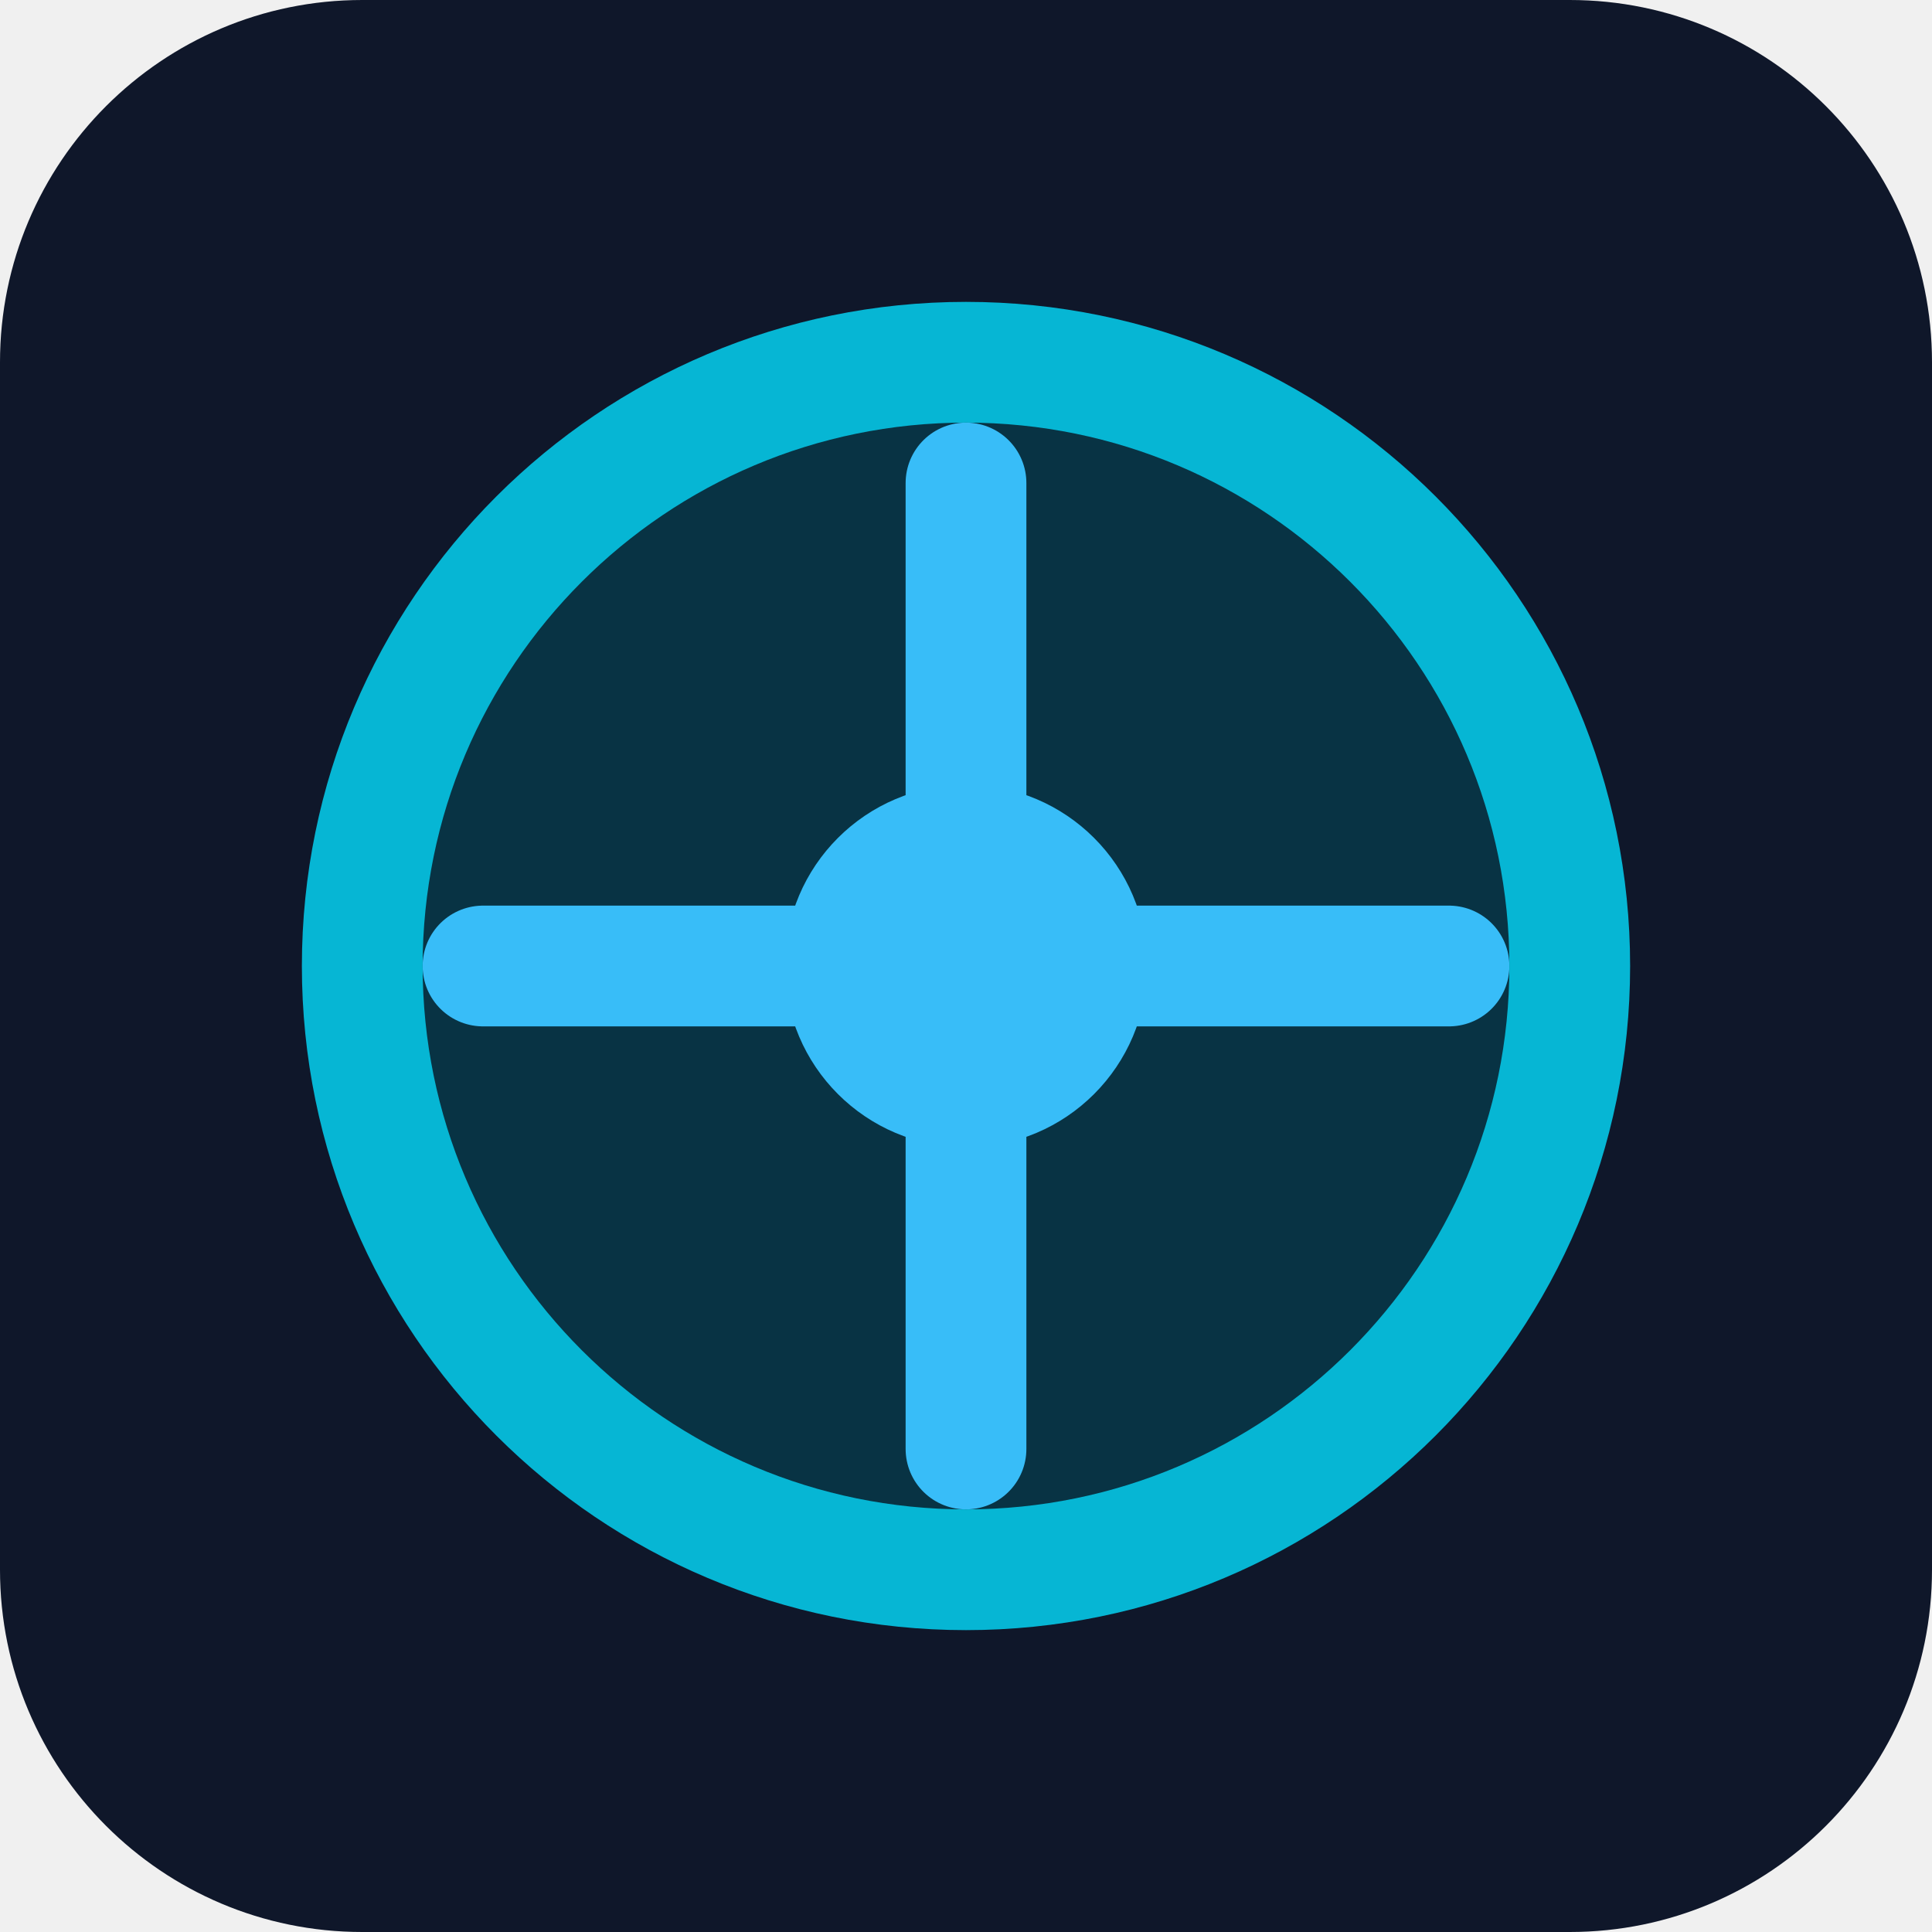
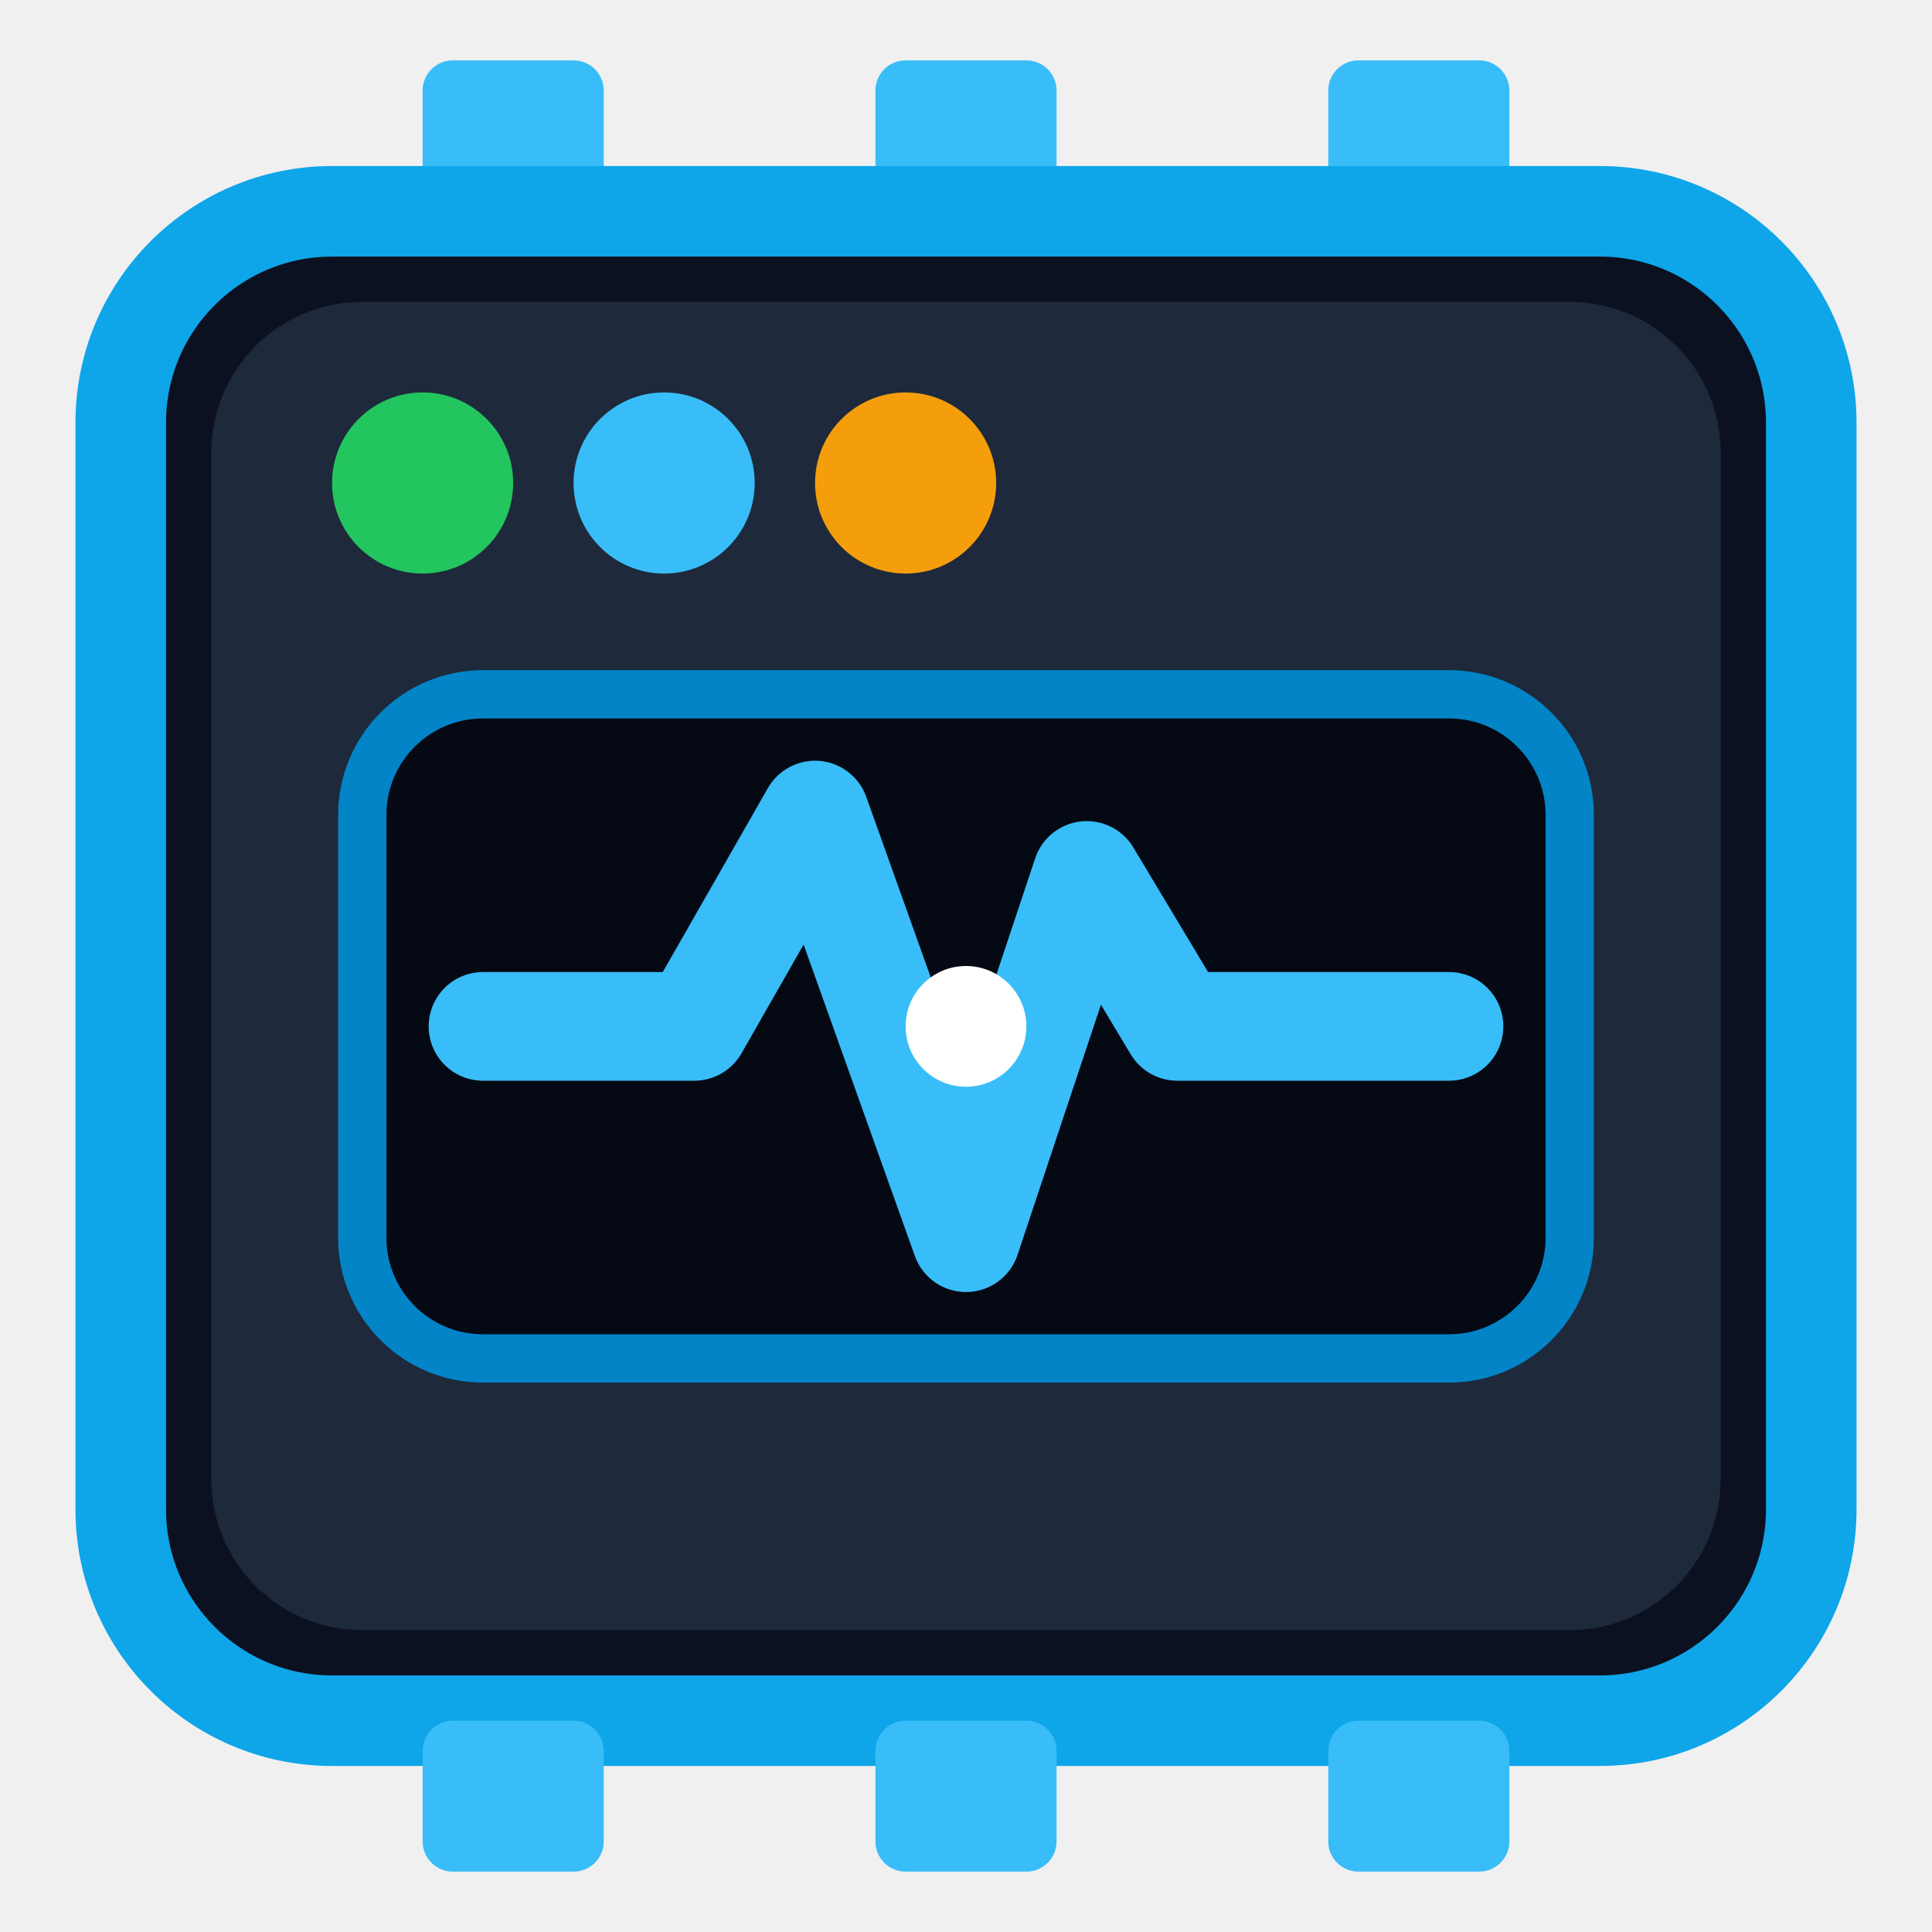
<svg xmlns="http://www.w3.org/2000/svg" viewBox="0 0 32 32" fill="none">
-   <rect width="32" height="32" rx="6" fill="#0f172a" />
-   <circle cx="16" cy="16" r="10" stroke="#06b6d4" stroke-width="2" fill="#083344" />
-   <path d="M16 8L16 24M8 16L24 16" stroke="#38bdf8" stroke-width="2" stroke-linecap="round" />
-   <circle cx="16" cy="16" r="3" fill="#38bdf8" />
+   <rect x="7" y="1" width="3" height="2.5" rx="0.5" fill="#38bdf8" />
+   <rect x="14.5" y="1" width="3" height="2.5" rx="0.5" fill="#38bdf8" />
+   <rect x="22" y="1" width="3" height="2.5" rx="0.5" fill="#38bdf8" />
+   <rect x="2" y="3.5" width="28" height="25" rx="3.5" fill="#0b1120" stroke="#0ea5e9" stroke-width="1.5" />
+   <rect x="3.5" y="5" width="25" height="22" rx="2.5" fill="#1e293b" />
+   <circle cx="7" cy="8" r="1.5" fill="#22c55e" />
+   <circle cx="11" cy="8" r="1.5" fill="#38bdf8" />
+   <circle cx="15" cy="8" r="1.5" fill="#f59e0b" />
+   <rect x="6" y="11.5" width="20" height="11" rx="2" fill="#040914" stroke="#0284c7" stroke-width="0.8" />
+   <path d="M 8 17 L 11.5 17 L 13.5 13.5 L 16 20.5 L 18 14.5 L 19.5 17 L 24 17" stroke="#38bdf8" stroke-width="1.8" stroke-linecap="round" stroke-linejoin="round" />
+   <circle cx="16" cy="17" r="1" fill="#ffffff" />
+   <rect x="7" y="28.5" width="3" height="2.5" rx="0.5" fill="#38bdf8" />
+   <rect x="14.5" y="28.5" width="3" height="2.5" rx="0.5" fill="#38bdf8" />
+   <rect x="22" y="28.5" width="3" height="2.5" rx="0.5" fill="#38bdf8" />
</svg>
